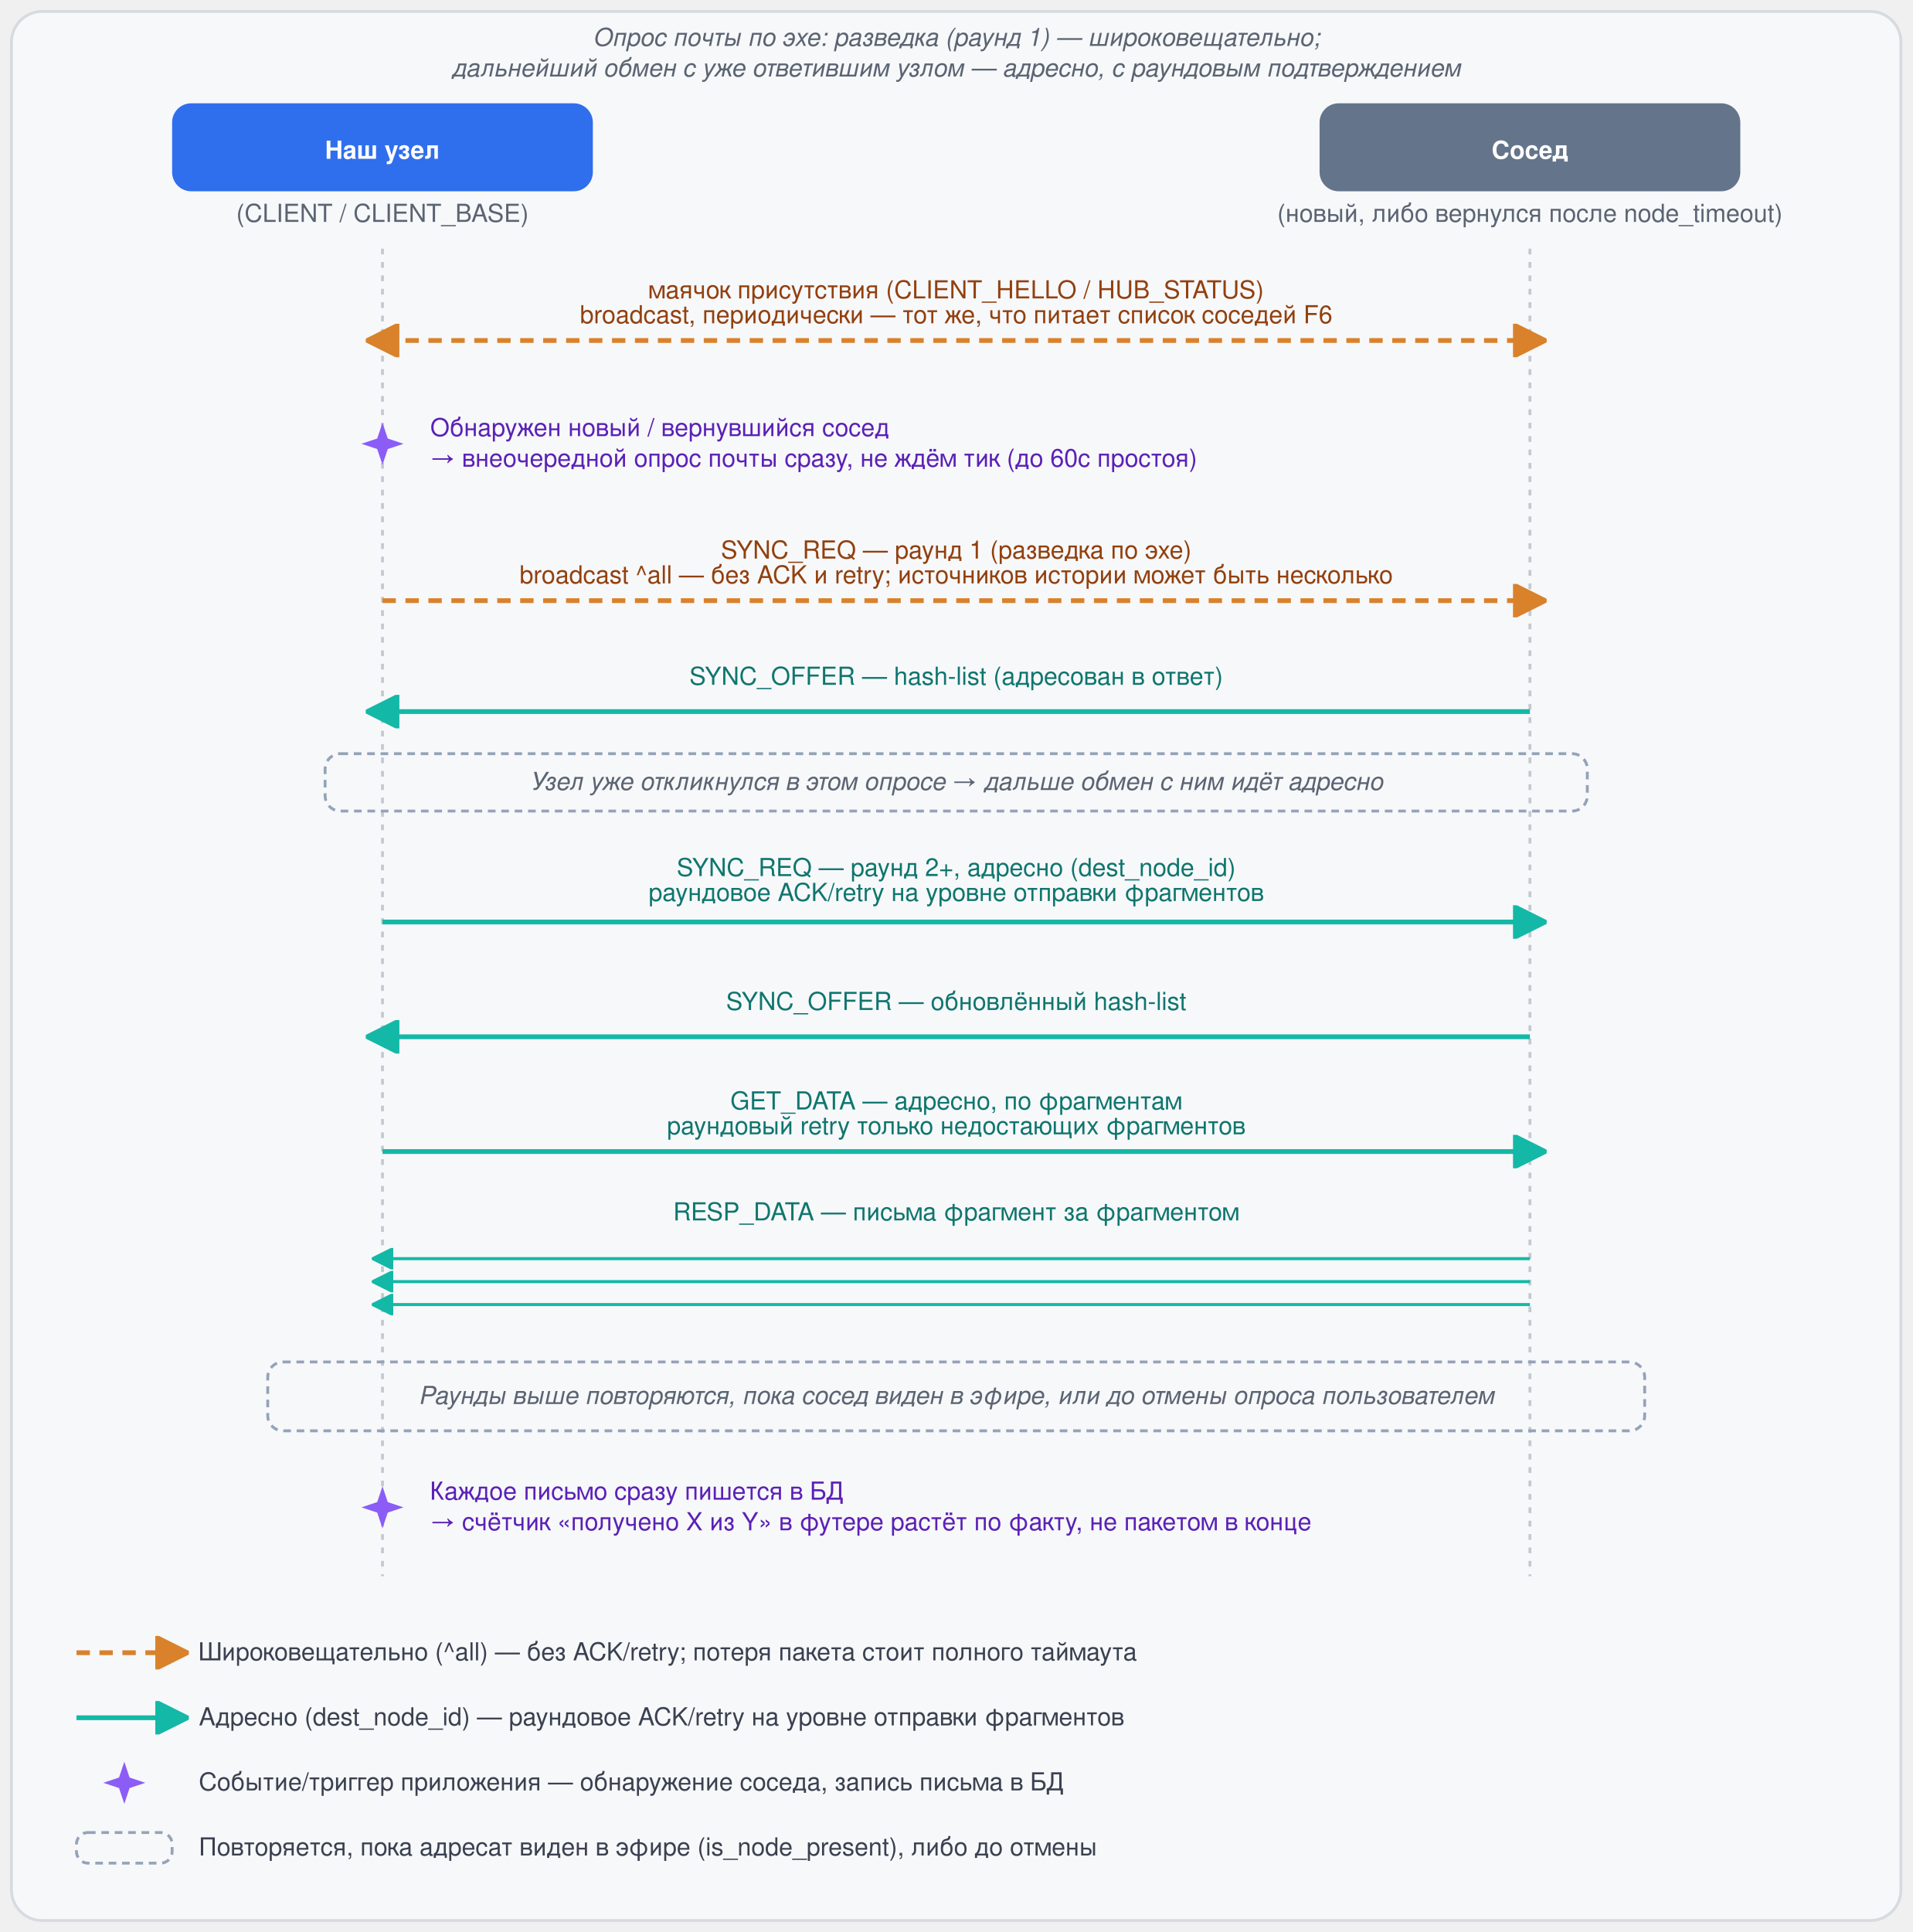
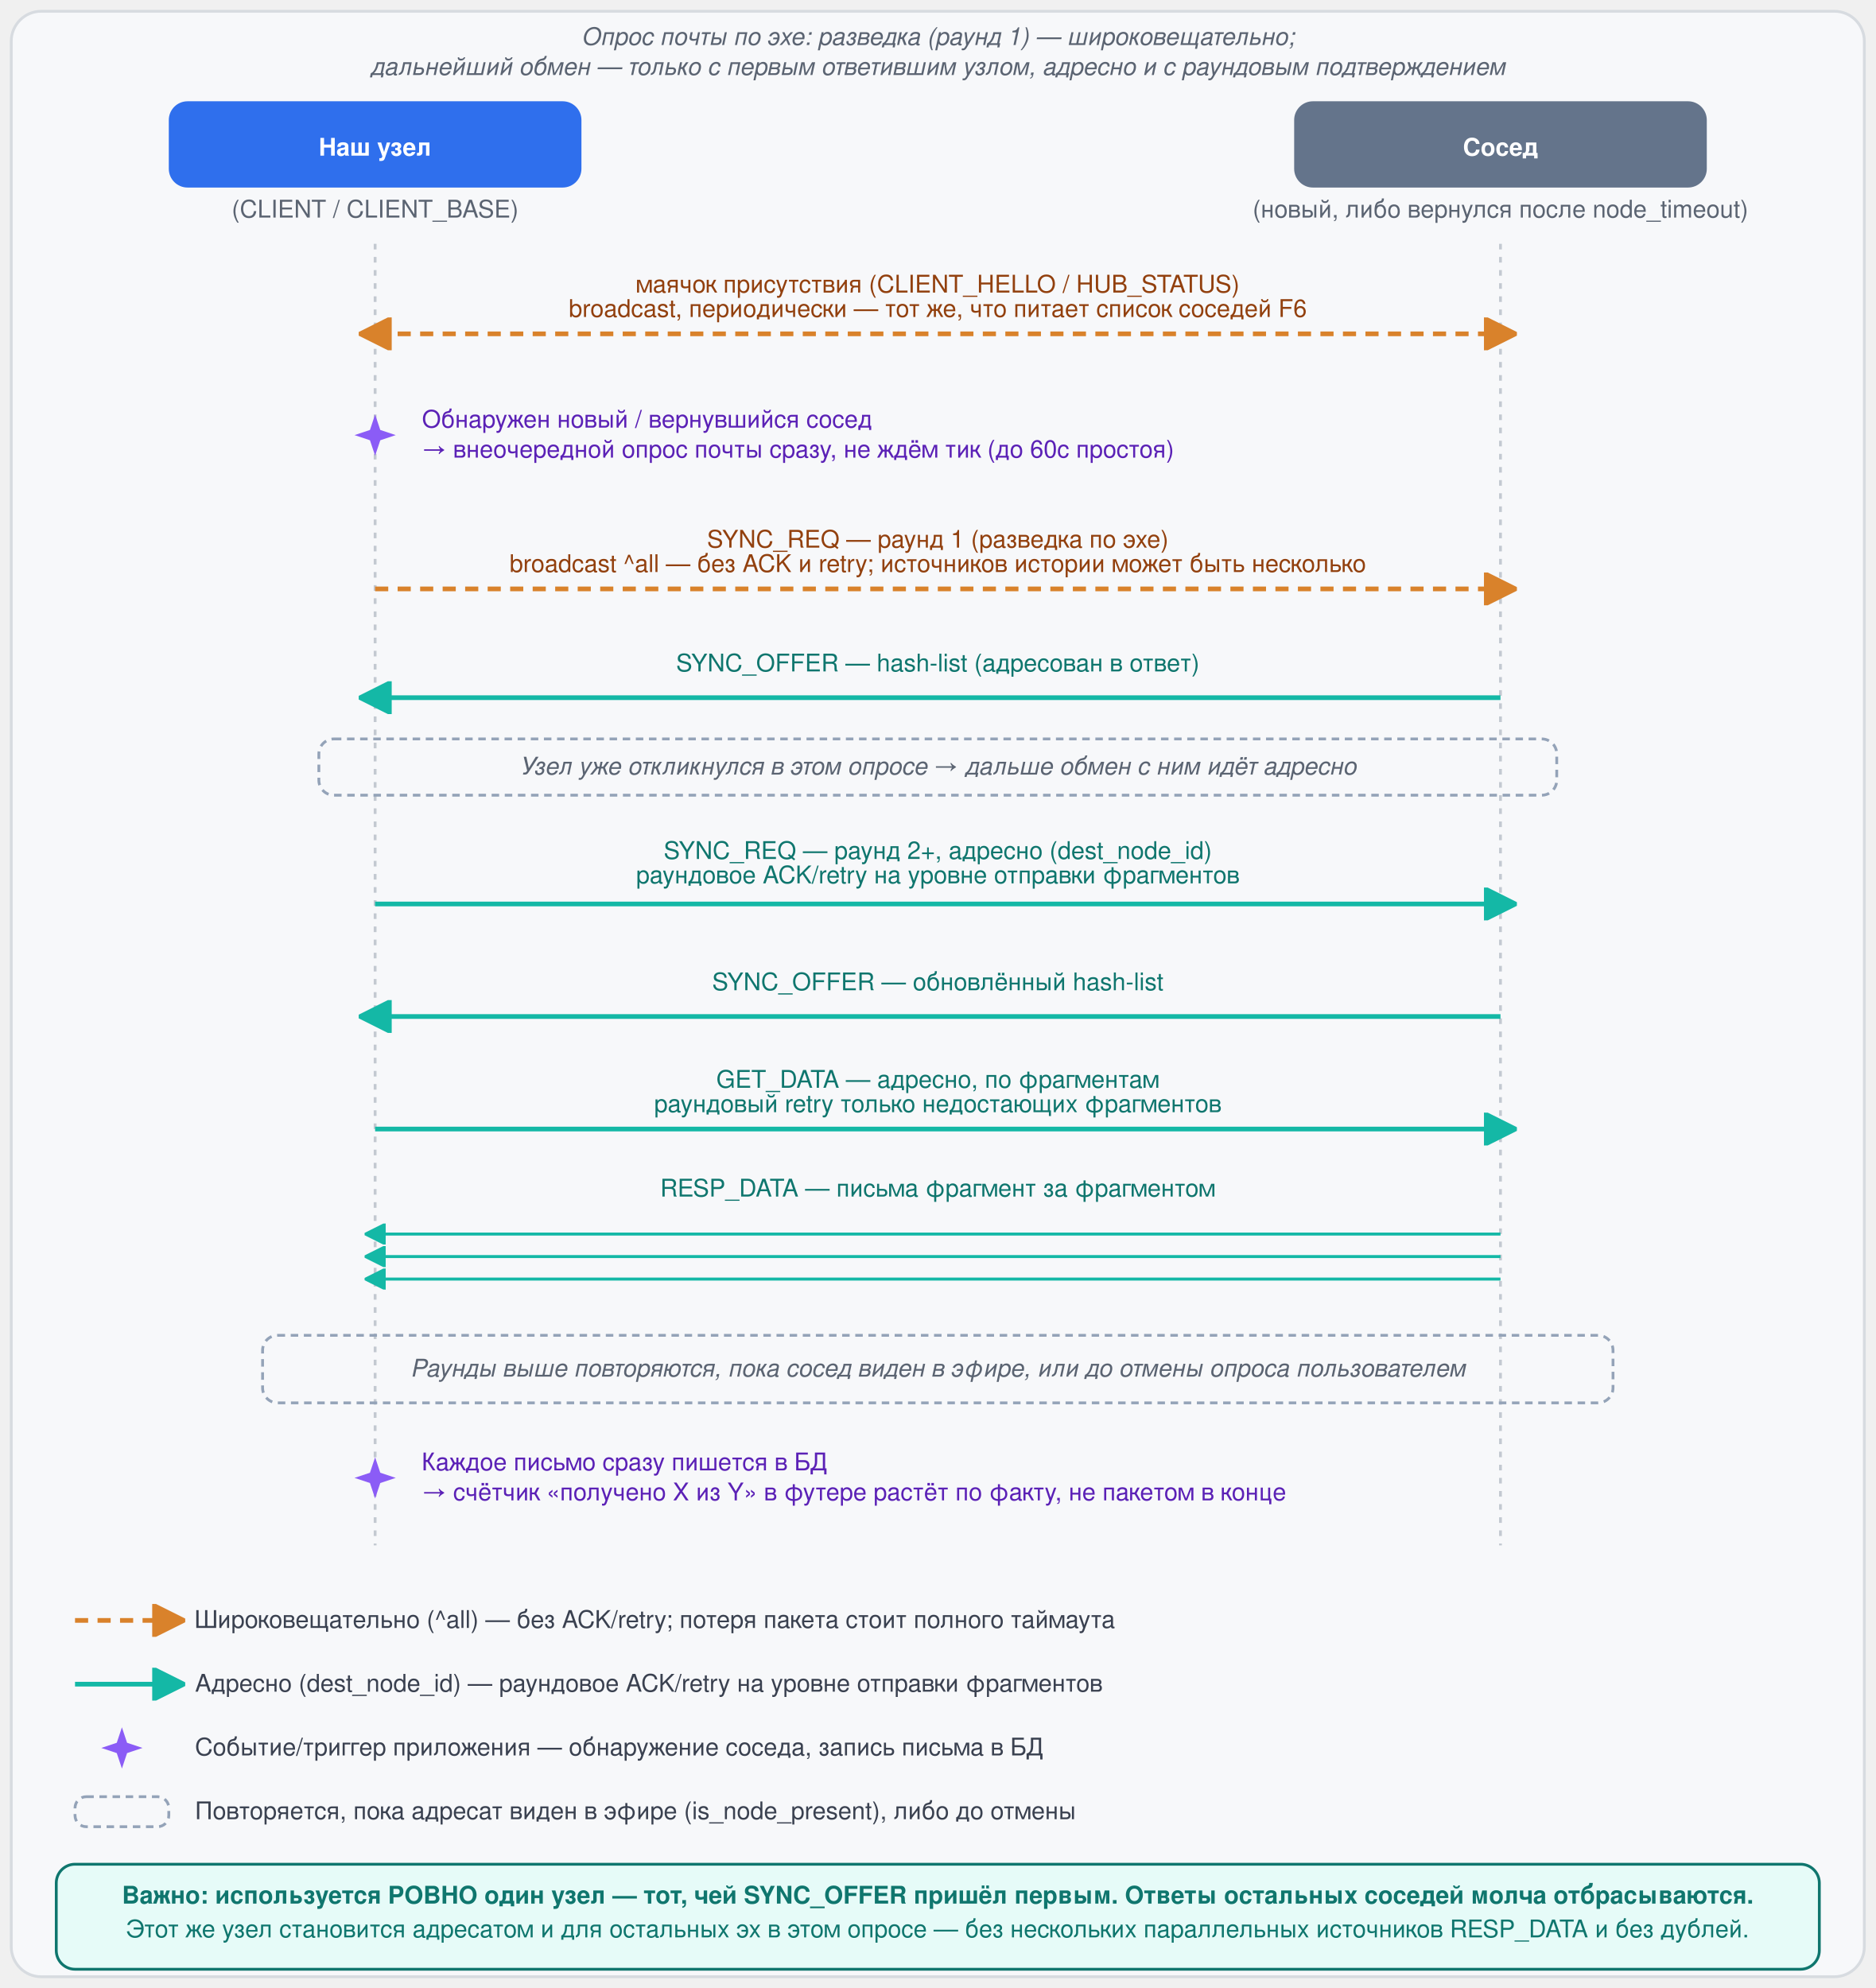
- <svg xmlns="http://www.w3.org/2000/svg" viewBox="0 0 1000 1010" font-family="'Segoe UI', Helvetica, Arial, sans-serif">
+ <svg xmlns="http://www.w3.org/2000/svg" viewBox="0 0 1000 1060" font-family="'Segoe UI', Helvetica, Arial, sans-serif">
  <style>
    .card { fill:#f7f8fa; stroke:#d7dbe0; }
    .node-label { fill:#ffffff; font-weight:600; }
    .sub-label { fill:#5b6472; }
    .note { fill:#5b6472; font-style:italic; }
    .legend-text { fill:#3a4150; }
    .actorA { fill:#2f6fed; }
    .actorB { fill:#64748b; }
    .lifeline { stroke:#c3c9d1; }
    .broadcast { stroke:#d9822b; fill:#d9822b; }
    .addressed { stroke:#14b8a6; fill:#14b8a6; }
    .event { fill:#8b5cf6; }
    .label-broadcast { fill:#92400e; }
    .label-addressed { fill:#0f766e; }
    .label-event { fill:#5b21b6; }
    .noteBox { fill:none; stroke:#94a3b8; stroke-dasharray:4 3; }
+     .calloutBox { fill:#e6fbf8; stroke:#0f766e; }
+     .callout-text { fill:#0f766e; }
    @media (prefers-color-scheme: dark) {
      .card { fill:#1b1e24; stroke:#383d46; }
      .sub-label { fill:#9aa4b2; }
      .note { fill:#9aa4b2; }
      .legend-text { fill:#c7cdd6; }
      .actorA { fill:#4f8cff; }
      .actorB { fill:#94a3b8; }
      .lifeline { stroke:#454b56; }
      .broadcast { stroke:#f0a94e; fill:#f0a94e; }
      .addressed { stroke:#2dd4bf; fill:#2dd4bf; }
      .event { fill:#a78bfa; }
      .label-broadcast { fill:#f0a94e; }
      .label-addressed { fill:#5eead4; }
      .label-event { fill:#c4b5fd; }
      .noteBox { stroke:#64748b; }
+       .calloutBox { fill:#0f2e2b; stroke:#2dd4bf; }
+       .callout-text { fill:#5eead4; }
    }
    text { font-size:13px; }
  </style>
  <defs>
    <marker id="arrowBroadcast" viewBox="0 0 10 10" refX="5" refY="5" markerWidth="7" markerHeight="7" orient="auto-start-reverse">
      <path d="M0,0 L10,5 L0,10 z" class="broadcast" />
    </marker>
    <marker id="arrowAddressed" viewBox="0 0 10 10" refX="5" refY="5" markerWidth="7" markerHeight="7" orient="auto-start-reverse">
      <path d="M0,0 L10,5 L0,10 z" class="addressed" />
    </marker>
    <symbol id="spark" viewBox="-10 -10 20 20">
      <path d="M0,-10 L2.5,-2.5 L10,0 L2.5,2.5 L0,10 L-2.5,2.5 L-10,0 L-2.5,-2.5 Z" class="event" />
    </symbol>
  </defs>
-   <rect x="6" y="6" width="988" height="998" rx="16" class="card" stroke-width="1.5" />
+   <rect x="6" y="6" width="988" height="1048" rx="16" class="card" stroke-width="1.5" />
  <text x="500" y="24" text-anchor="middle" class="note" font-size="13">Опрос почты по эхе: разведка (раунд 1) — широковещательно;</text>
-   <text x="500" y="40" text-anchor="middle" class="note" font-size="13">дальнейший обмен с уже ответившим узлом — адресно, с раундовым подтверждением</text>
+   <text x="500" y="40" text-anchor="middle" class="note" font-size="13">дальнейший обмен — только с первым ответившим узлом, адресно и с раундовым подтверждением</text>
  <rect x="90" y="54" width="220" height="46" rx="10" class="actorA" />
  <text x="200" y="83" text-anchor="middle" class="node-label" font-size="15">Наш узел</text>
  <text x="200" y="116" text-anchor="middle" class="sub-label" font-size="11">(CLIENT / CLIENT_BASE)</text>
  <rect x="690" y="54" width="220" height="46" rx="10" class="actorB" />
  <text x="800" y="83" text-anchor="middle" class="node-label" font-size="15">Сосед</text>
  <text x="800" y="116" text-anchor="middle" class="sub-label" font-size="11">(новый, либо вернулся после node_timeout)</text>
  <line x1="200" y1="130" x2="200" y2="824" class="lifeline" stroke-width="1.5" stroke-dasharray="3 4" />
  <line x1="800" y1="130" x2="800" y2="824" class="lifeline" stroke-width="1.5" stroke-dasharray="3 4" />
  <text x="500" y="156" text-anchor="middle" class="label-broadcast" font-size="12.5">маячок присутствия (CLIENT_HELLO / HUB_STATUS)</text>
  <text x="500" y="169" text-anchor="middle" class="label-broadcast" font-size="12.5">broadcast, периодически — тот же, что питает список соседей F6</text>
  <line x1="200" y1="178" x2="800" y2="178" class="broadcast" stroke-width="2.5" stroke-dasharray="7 5" marker-start="url(#arrowBroadcast)" marker-end="url(#arrowBroadcast)" />
  <use href="#spark" x="189" y="221" width="22" height="22" />
  <text x="225" y="228" class="label-event" font-size="12.5">Обнаружен новый / вернувшийся сосед</text>
  <text x="225" y="244" class="label-event" font-size="12.5">→ внеочередной опрос почты сразу, не ждём тик (до 60с простоя)</text>
  <text x="500" y="292" text-anchor="middle" class="label-broadcast" font-size="12.5">SYNC_REQ — раунд 1 (разведка по эхе)</text>
  <text x="500" y="305" text-anchor="middle" class="label-broadcast" font-size="12.5">broadcast ^all — без ACK и retry; источников истории может быть несколько</text>
  <line x1="200" y1="314" x2="800" y2="314" class="broadcast" stroke-width="2.5" stroke-dasharray="7 5" marker-end="url(#arrowBroadcast)" />
  <text x="500" y="358" text-anchor="middle" class="label-addressed" font-size="12.5">SYNC_OFFER — hash-list (адресован в ответ)</text>
  <line x1="800" y1="372" x2="200" y2="372" class="addressed" stroke-width="2.5" marker-end="url(#arrowAddressed)" />
  <rect x="170" y="394" width="660" height="30" rx="8" class="noteBox" stroke-width="1.5" />
  <text x="500" y="413" text-anchor="middle" class="note" font-size="12.5">Узел уже откликнулся в этом опросе → дальше обмен с ним идёт адресно</text>
  <text x="500" y="458" text-anchor="middle" class="label-addressed" font-size="12.5">SYNC_REQ — раунд 2+, адресно (dest_node_id)</text>
  <text x="500" y="471" text-anchor="middle" class="label-addressed" font-size="12.5">раундовое ACK/retry на уровне отправки фрагментов</text>
  <line x1="200" y1="482" x2="800" y2="482" class="addressed" stroke-width="2.5" marker-end="url(#arrowAddressed)" />
  <text x="500" y="528" text-anchor="middle" class="label-addressed" font-size="12.5">SYNC_OFFER — обновлённый hash-list</text>
  <line x1="800" y1="542" x2="200" y2="542" class="addressed" stroke-width="2.5" marker-end="url(#arrowAddressed)" />
  <text x="500" y="580" text-anchor="middle" class="label-addressed" font-size="12.5">GET_DATA — адресно, по фрагментам</text>
  <text x="500" y="593" text-anchor="middle" class="label-addressed" font-size="12.5">раундовый retry только недостающих фрагментов</text>
  <line x1="200" y1="602" x2="800" y2="602" class="addressed" stroke-width="2.5" marker-end="url(#arrowAddressed)" />
  <text x="500" y="638" text-anchor="middle" class="label-addressed" font-size="12.5">RESP_DATA — письма фрагмент за фрагментом</text>
  <line x1="800" y1="658" x2="200" y2="658" class="addressed" stroke-width="1.6" marker-end="url(#arrowAddressed)" />
  <line x1="800" y1="670" x2="200" y2="670" class="addressed" stroke-width="1.6" marker-end="url(#arrowAddressed)" />
  <line x1="800" y1="682" x2="200" y2="682" class="addressed" stroke-width="1.6" marker-end="url(#arrowAddressed)" />
  <rect x="140" y="712" width="720" height="36" rx="8" class="noteBox" stroke-width="1.5" />
  <text x="500" y="734" text-anchor="middle" class="note" font-size="12.5">Раунды выше повторяются, пока сосед виден в эфире, или до отмены опроса пользователем</text>
  <use href="#spark" x="189" y="777" width="22" height="22" />
  <text x="225" y="784" class="label-event" font-size="12.5">Каждое письмо сразу пишется в БД</text>
  <text x="225" y="800" class="label-event" font-size="12.5">→ счётчик «получено X из Y» в футере растёт по факту, не пакетом в конце</text>
  <line x1="40" y1="864" x2="90" y2="864" class="broadcast" stroke-width="2.5" stroke-dasharray="7 5" marker-end="url(#arrowBroadcast)" />
  <text x="104" y="868" class="legend-text" font-size="12.5">Широковещательно (^all) — без ACK/retry; потеря пакета стоит полного таймаута</text>
  <line x1="40" y1="898" x2="90" y2="898" class="addressed" stroke-width="2.5" marker-end="url(#arrowAddressed)" />
  <text x="104" y="902" class="legend-text" font-size="12.5">Адресно (dest_node_id) — раундовое ACK/retry на уровне отправки фрагментов</text>
  <use href="#spark" x="54" y="921" width="22" height="22" />
  <text x="104" y="936" class="legend-text" font-size="12.5">Событие/триггер приложения — обнаружение соседа, запись письма в БД</text>
  <rect x="40" y="958" width="50" height="16" rx="6" class="noteBox" stroke-width="1.5" />
  <text x="104" y="970" class="legend-text" font-size="12.5">Повторяется, пока адресат виден в эфире (is_node_present), либо до отмены</text>
+   <rect x="30" y="994" width="940" height="56" rx="10" class="calloutBox" stroke-width="1.5" />
+   <text x="500" y="1015" text-anchor="middle" class="callout-text" font-weight="600" font-size="12.5">Важно: используется РОВНО один узел — тот, чей SYNC_OFFER пришёл первым. Ответы остальных соседей молча отбрасываются.</text>
+   <text x="500" y="1033" text-anchor="middle" class="callout-text" font-size="12.5">Этот же узел становится адресатом и для остальных эх в этом опросе — без нескольких параллельных источников RESP_DATA и без дублей.</text>
</svg>
